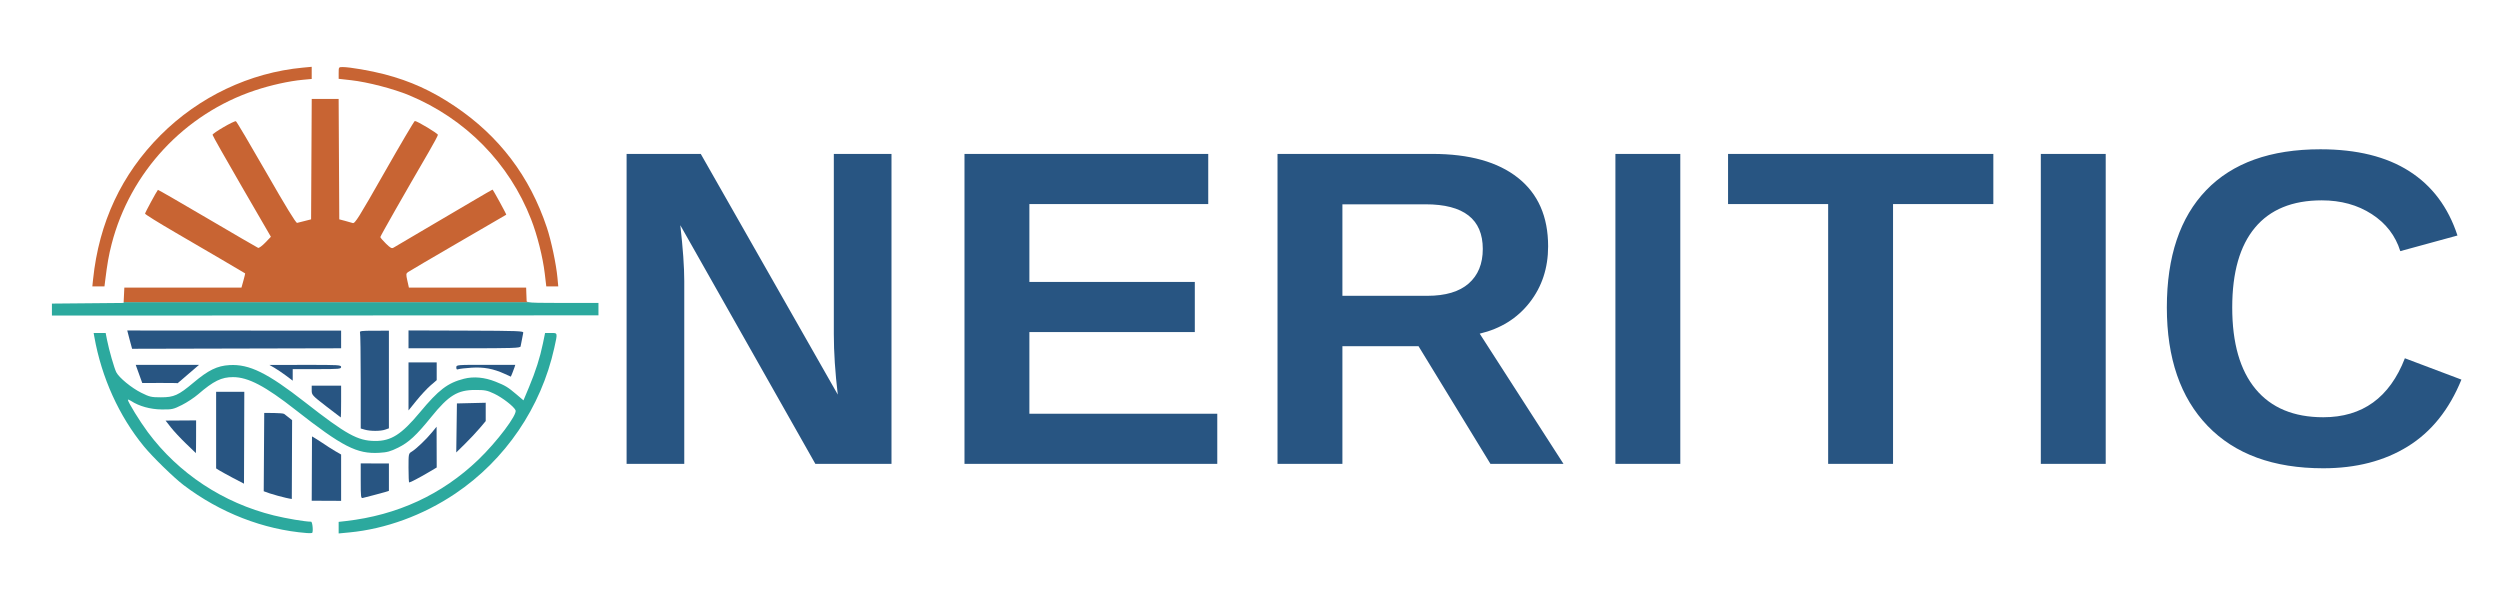
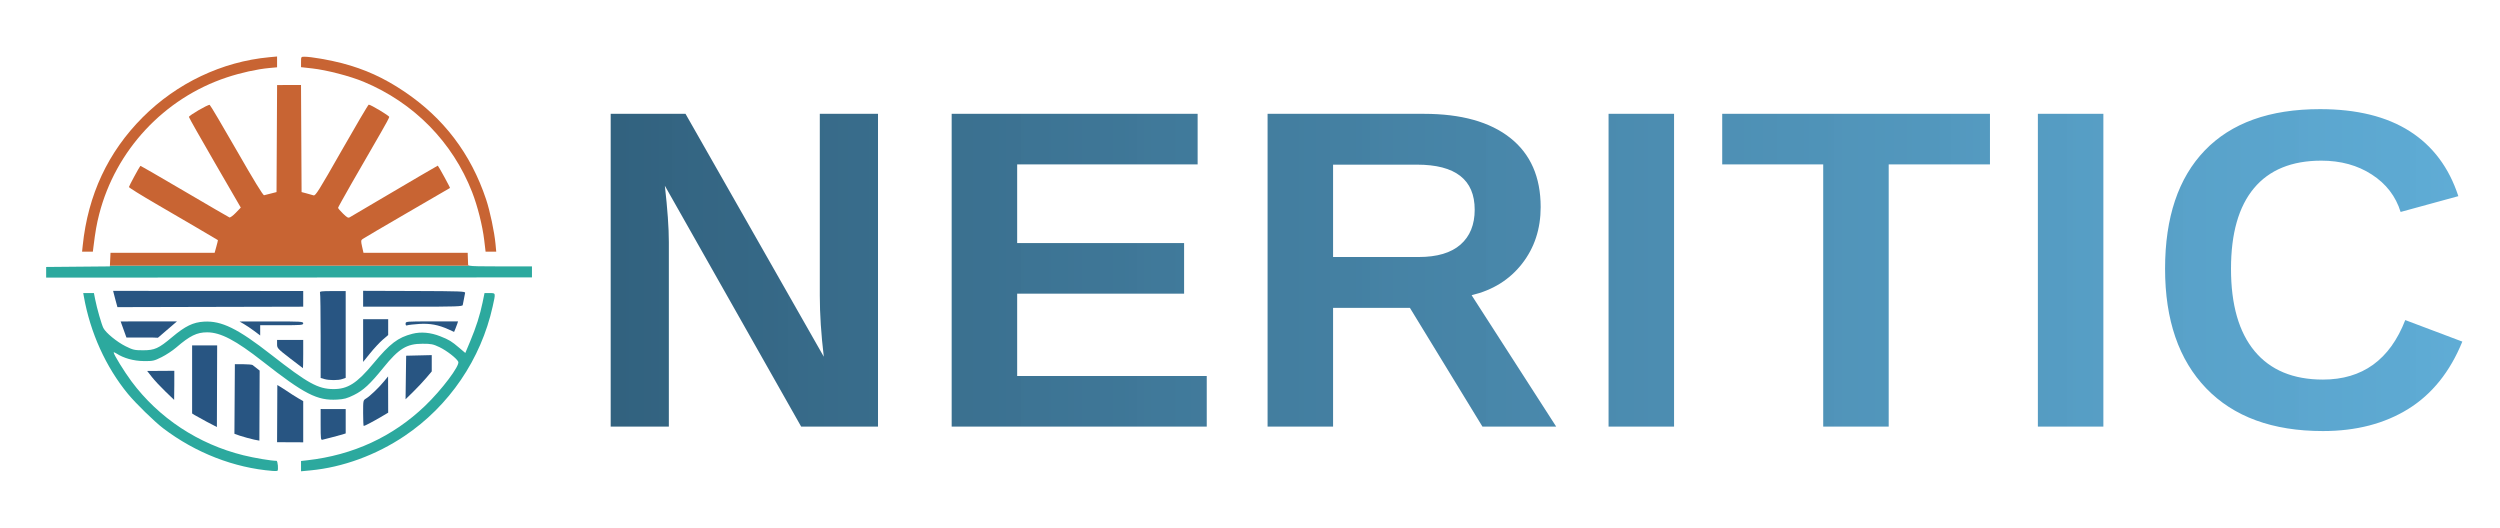
- <svg xmlns="http://www.w3.org/2000/svg" width="800" height="190" viewBox="0 0 800 190" version="1.1" id="svg1">
-   <defs id="defs1" />
-   <text x="190.873" y="148.442" font-family="Montserrat, Arial, sans-serif" font-weight="700" font-size="144.176px" fill="#285582" style="letter-spacing:4.005px;stroke-width:2.002" id="text1">NERITIC</text>
-   <g id="g55" transform="matrix(0.941115,0,0,0.941115,7.764129,18.86575)">
+ <svg xmlns="http://www.w3.org/2000/svg" xmlns:xlink="http://www.w3.org/1999/xlink" width="900" height="190" viewBox="0 0 900 190" version="1.1" id="svg1">
+   <defs id="defs1">
+     <linearGradient id="linearGradient2">
+       <stop style="stop-color:#32627f;stop-opacity:1;" offset="0" id="stop2" />
+       <stop style="stop-color:#54a6d2;stop-opacity:0.938;" offset="1" id="stop3" />
+     </linearGradient>
+     <linearGradient xlink:href="#linearGradient2" id="linearGradient3" x1="201.574" y1="96.84" x2="784.215" y2="96.84" gradientUnits="userSpaceOnUse" gradientTransform="matrix(1.135313,0,0,1.135313,-7.805089,-14.94397)" />
+   </defs>
+   <text x="208.896" y="153.585" font-family="Montserrat, Arial, sans-serif" font-weight="700" font-size="163.685px" fill="#285582" style="letter-spacing:4.547px;fill:url(#linearGradient3);stroke-width:2.273" id="text1">NERITIC</text>
+   <g id="g55" transform="matrix(0.941115,0,0,0.941115,7.764129,17.82487)">
    <path style="fill:#c86433;fill-opacity:1;stroke-width:1.302" d="m 176.982,72.963 c -0.663,-5.582 -2.544,-13.059 -4.637,-18.428 -7.449,-19.113 -22.282,-34.2 -41.482,-42.192 -5.246,-2.183 -14.128,-4.49 -19.688,-5.112 L 106.904,6.753 V 4.754 c 0,-1.978 0.015,-1.999 1.354,-1.997 2.451,0.004 9.557,1.23 14.246,2.456 8.795,2.301 16.039,5.59 23.831,10.821 15.146,10.167 25.55,23.869 31.362,41.303 1.477,4.431 3.164,12.404 3.592,16.979 l 0.282,3.021 h -2.035 -2.035 z" id="path54" />
    <path style="fill:#c86433;fill-opacity:1;stroke-width:1.302" d="M 23.396,74.942 C 25.414,55.577 33.077,39.202 46.333,25.929 59.399,12.847 76.68,4.64 94.717,2.952 L 97.737,2.67 V 4.736 6.802 L 94.723,7.082 C 90.052,7.516 83.838,8.891 78.462,10.681 54.499,18.658 36.006,38.487 29.701,62.963 28.729,66.735 28.239,69.514 27.515,75.359 l -0.245,1.979 h -2.061 -2.061 z" id="path53" />
    <path id="path52" style="fill:#2ca99e;fill-opacity:1;stroke-width:1.302" d="M 171.384,82.691 H 33.792 l -0.013,0.272 -12.188,0.11 -12.187,0.11 v 2.038 l 5.167e-4,2.033 92.917,-0.039 92.917,-0.039 v -2.106 -2.106 h -12.187 c -7.608,0 -10.586,-0.044 -11.668,-0.272 z" />
    <path id="path55" style="fill:#c86433;fill-opacity:1;stroke-width:1.302" d="M 97.746,13.588 97.637,34.061 97.529,54.535 95.446,55.068 c -1.146,0.294 -2.348,0.596 -2.673,0.672 -0.395,0.093 -3.862,-5.571 -10.494,-17.144 -5.448,-9.506 -10.089,-17.344 -10.314,-17.419 -0.633,-0.211 -7.98,4.066 -7.945,4.625 0.018,0.272 4.49,8.181 9.937,17.577 l 9.904,17.084 -1.908,1.987 c -1.049,1.093 -2.144,1.896 -2.433,1.785 -0.289,-0.111 -8.049,-4.624 -17.245,-10.028 -9.196,-5.405 -16.769,-9.771 -16.828,-9.702 -0.473,0.542 -4.376,7.761 -4.376,8.094 0,0.234 4.641,3.122 10.313,6.417 9.422,5.473 23.538,13.743 23.722,13.896 0.042,0.035 -0.224,1.139 -0.59,2.453 l -0.665,2.39 H 53.939 34.027 l -0.124,2.604 -0.111,2.332 H 171.384 c -0.416,-0.088 -0.551,-0.203 -0.561,-0.353 -0.023,-0.344 -0.07,-1.515 -0.105,-2.604 l -0.064,-1.979 H 150.721 130.787 l -0.53,-2.367 c -0.479,-2.14 -0.46,-2.418 0.197,-2.899 0.4,-0.292 8.061,-4.79 17.026,-9.995 8.964,-5.205 16.347,-9.495 16.406,-9.535 0.134,-0.089 -4.486,-8.537 -4.669,-8.537 -0.074,0 -3.108,1.754 -6.744,3.898 -3.636,2.144 -11.016,6.485 -16.402,9.645 -5.385,3.161 -10.116,5.949 -10.513,6.197 -0.593,0.37 -1.055,0.122 -2.604,-1.399 -1.036,-1.017 -1.883,-2.011 -1.883,-2.209 0,-0.327 8.365,-15.025 16.415,-28.841 1.736,-2.979 3.158,-5.639 3.162,-5.911 0.006,-0.467 -7.063,-4.714 -7.847,-4.714 -0.202,0 -4.846,7.871 -10.32,17.49 -8.797,15.461 -10.048,17.458 -10.785,17.215 -0.458,-0.151 -1.677,-0.496 -2.708,-0.765 l -1.875,-0.491 -0.109,-20.475 -0.108,-20.475 h -4.575 z" />
    <path style="fill:#285582;fill-opacity:1;stroke-width:1.302" d="m 130.654,95.343 4e-5,-3.036 19.595,0.067 c 17.862,0.062 19.579,0.127 19.411,0.744 -0.101,0.372 -0.304,1.427 -0.45,2.343 -0.147,0.917 -0.349,1.948 -0.449,2.292 -0.158,0.544 -2.647,0.625 -19.145,0.625 h -18.963 z" id="path51" />
    <path style="fill:#285582;fill-opacity:1;stroke-width:1.302" d="m 35.019,92.328 72.719,0.044 -5e-5,2.985 -5e-5,3.02 -71.07,0.17 c -0.043,0.04 -1.649,-6.219 -1.649,-6.219 z" id="path50" />
    <path style="fill:#285582;fill-opacity:1;stroke-width:1.302" d="m 163.354,107.073 c -3.856,-1.755 -7.133,-2.364 -11.27,-2.095 -2.078,0.135 -4.093,0.367 -4.479,0.515 -0.52,0.2 -0.701,0.044 -0.701,-0.609 0,-0.868 0.108,-0.878 10.028,-0.878 h 10.028 l -0.289,0.911 c -0.159,0.501 -0.5,1.405 -0.757,2.009 l -0.468,1.099 z" id="path49" />
    <path style="fill:#285582;fill-opacity:1;stroke-width:1.302" d="m 88.93,107.621 c -1.292,-0.957 -3.073,-2.154 -3.958,-2.659 l -1.61,-0.919 12.187,-0.02 c 11.336,-0.015 12.188,0.034 12.188,0.711 2.4e-4,0.67 -0.669,0.729 -8.229,0.729 h -8.229 v 1.98 1.949 c 0,-0.015 -1.057,-0.814 -2.349,-1.772 z" id="path48" />
    <path style="fill:#285582;fill-opacity:1;stroke-width:1.302;stroke-dasharray:none" d="m 40.119,110.188 -2.221,-6.171 21.533,-0.011 -7.275,6.25 c -0.044,-0.145 -12.037,-0.068 -12.037,-0.068 z" id="path47" />
    <path style="fill:#285582;fill-opacity:1;stroke-width:1.302" d="m 130.654,111.339 v -8.167 h 4.792 4.792 l -2.5e-4,3.021 -2e-4,3.021 -2.09,1.8 c -1.149,0.99 -3.306,3.306 -4.791,5.146 l -2.701,3.346 z" id="path46" />
    <path style="fill:#285582;fill-opacity:1;stroke-width:1.302" d="m 102.633,118.081 c -4.741,-3.673 -4.896,-3.844 -4.896,-5.392 v -1.599 h 5 5 v 5.417 c 0,2.979 -0.049,5.406 -0.104,5.392 -0.057,-0.015 -2.307,-1.731 -5,-3.817 z" id="path45" />
    <path style="fill:#285582;fill-opacity:1;stroke-width:1.302" d="m 115.758,126.04 -1.354,-0.391 v -15.996 c 0,-8.798 -0.108,-16.277 -0.24,-16.62 -0.205,-0.534 0.494,-0.626 4.792,-0.632 l 5.031,-0.005 v 16.599 16.599 l -1.312,0.458 c -1.558,0.543 -5.021,0.539 -6.917,-0.01 z" id="path44" />
    <path style="fill:#000000;stroke-width:1.302" d="m 150.055,130.152 1.224,-1.354 -1.354,1.224 c -1.262,1.141 -1.546,1.485 -1.224,1.485 0.072,0 0.681,-0.609 1.354,-1.354 z" id="path43" />
    <path style="fill:#285582;fill-opacity:1;stroke-width:1.302" d="m 146.999,125.462 0.113,-8.331 4.896,-0.118 4.896,-0.117 v 3.117 3.117 l -2.039,2.417 c -1.122,1.33 -3.376,3.729 -5.009,5.332 l -2.97,2.915 z" id="path42" />
    <path style="fill:#285582;fill-opacity:1;stroke-width:1.302" d="m 54.995,130.788 c -1.852,-1.782 -4.173,-4.272 -5.158,-5.532 l -1.791,-2.292 10.385,-0.068 c 0,0 0.004,11.116 -0.068,11.135 z" id="path41" />
    <path style="fill:#285582;fill-opacity:1;stroke-width:1.302" d="m 130.654,139.096 c 0,-4.91 6e-5,-4.91 1.146,-5.606 1.477,-0.897 4.899,-4.172 6.863,-6.567 l 1.537,-1.875 0.02,6.932 0.02,6.932 -2.813,1.661 c -2.977,1.758 -6.17,3.434 -6.546,3.434 -0.124,0 -0.225,-2.21 -0.225,-4.91 z" id="path40" />
    <path style="fill:#285582;fill-opacity:1;stroke-width:1.302" d="m 70.862,142.408 c -2.063,-1.099 -4.172,-2.266 -4.688,-2.592 l -0.937,-0.594 V 113.173 h 9.583 c 0.011,0.127 -0.104,31.242 -0.104,31.242 -0.057,-0.004 -1.792,-0.907 -3.854,-2.007 z" id="path39" />
    <path style="fill:#285582;fill-opacity:1;stroke-width:1.302" d="m 114.404,143.501 v -5.977 l 4.792,0.01 4.792,0.01 6e-5,4.655 1e-4,4.655 -1.354,0.429 c -0.745,0.236 -2.573,0.729 -4.062,1.096 -1.49,0.367 -3.036,0.764 -3.438,0.882 -0.671,0.197 -0.729,-0.266 -0.729,-5.763 z" id="path38" />
    <path style="fill:#285582;fill-opacity:1;stroke-width:1.302" d="m 81.421,146.987 0.172,-26.626 c 0,0 6.263,-0.061 6.766,0.332 l 2.712,2.123 -0.1,26.797 c -1.93,-0.228 -7.604,-1.792 -9.55,-2.626 z" id="path37" />
    <path style="fill:#285582;fill-opacity:1;stroke-width:1.302" d="m 97.737,150.21 0.1,-21.871 c 0,0 2.067,1.203 3.442,2.153 1.375,0.95 3.391,2.24 4.479,2.868 l 1.979,1.142 v 15.754 z" id="path36" />
    <path style="fill:#2ca99e;fill-opacity:1;stroke-width:1.302" d="M 96.071,161.203 C 81.32,160.038 66.592,154.309 54.196,144.913 50.885,142.404 43.664,135.358 40.67,131.714 32.225,121.437 26.282,108.313 23.832,94.527 l -0.241,-1.354 h 2.043 2.043 l 0.472,2.396 c 0.673,3.413 2.46,9.645 3.146,10.972 0.962,1.86 5.196,5.33 8.501,6.969 2.847,1.411 3.396,1.538 6.667,1.538 4.447,0 5.953,-0.679 11.1,-5.005 5.06,-4.253 8.045,-5.707 12.214,-5.948 6.74,-0.39 12.915,2.644 25.667,12.614 14.056,10.989 17.936,13.138 23.803,13.183 5.498,0.044 9.003,-2.193 15.297,-9.754 6.386,-7.67 9.414,-9.978 14.957,-11.398 3.289,-0.842 6.992,-0.505 10.713,0.977 3.386,1.348 4.215,1.852 7.171,4.362 l 2.358,2.003 1.875,-4.475 c 2.26,-5.395 3.749,-10.069 4.736,-14.862 l 0.735,-3.572 h 1.989 c 2.349,0 2.309,-0.181 1.136,5.109 -4.476,20.196 -16.637,38.075 -33.696,49.538 -10.902,7.327 -23.652,11.995 -35.972,13.171 l -3.646,0.348 v -1.969 -1.969 l 2.396,-0.272 c 17.537,-1.988 32.727,-9.009 45.05,-20.821 6.405,-6.139 13.399,-15.434 12.702,-16.879 -0.639,-1.324 -4.463,-4.283 -7.231,-5.596 -2.404,-1.14 -3.13,-1.284 -6.458,-1.282 -6.042,0.004 -9.018,1.826 -14.956,9.159 -5.111,6.312 -7.637,8.655 -11.262,10.447 -2.647,1.308 -3.735,1.605 -6.463,1.763 -7.565,0.438 -12.513,-2.101 -28.425,-14.586 -10.329,-8.105 -16.094,-11.132 -21.238,-11.151 -3.944,-0.015 -6.644,1.309 -11.874,5.821 -1.347,1.162 -3.846,2.81 -5.553,3.662 -2.927,1.462 -3.319,1.548 -6.875,1.511 -3.848,-0.039 -7.672,-1.104 -10.405,-2.895 -0.591,-0.387 -1.074,-0.56 -1.074,-0.384 0,0.754 4.086,7.383 6.797,11.026 10.442,14.034 25.586,24.034 42.852,28.296 4.215,1.04 10.641,2.119 12.632,2.121 0.501,3.9e-4 0.82,3.613 0.338,3.83 -0.18,0.081 -0.983,0.096 -1.785,0.034 z" id="path35" />
  </g>
</svg>
